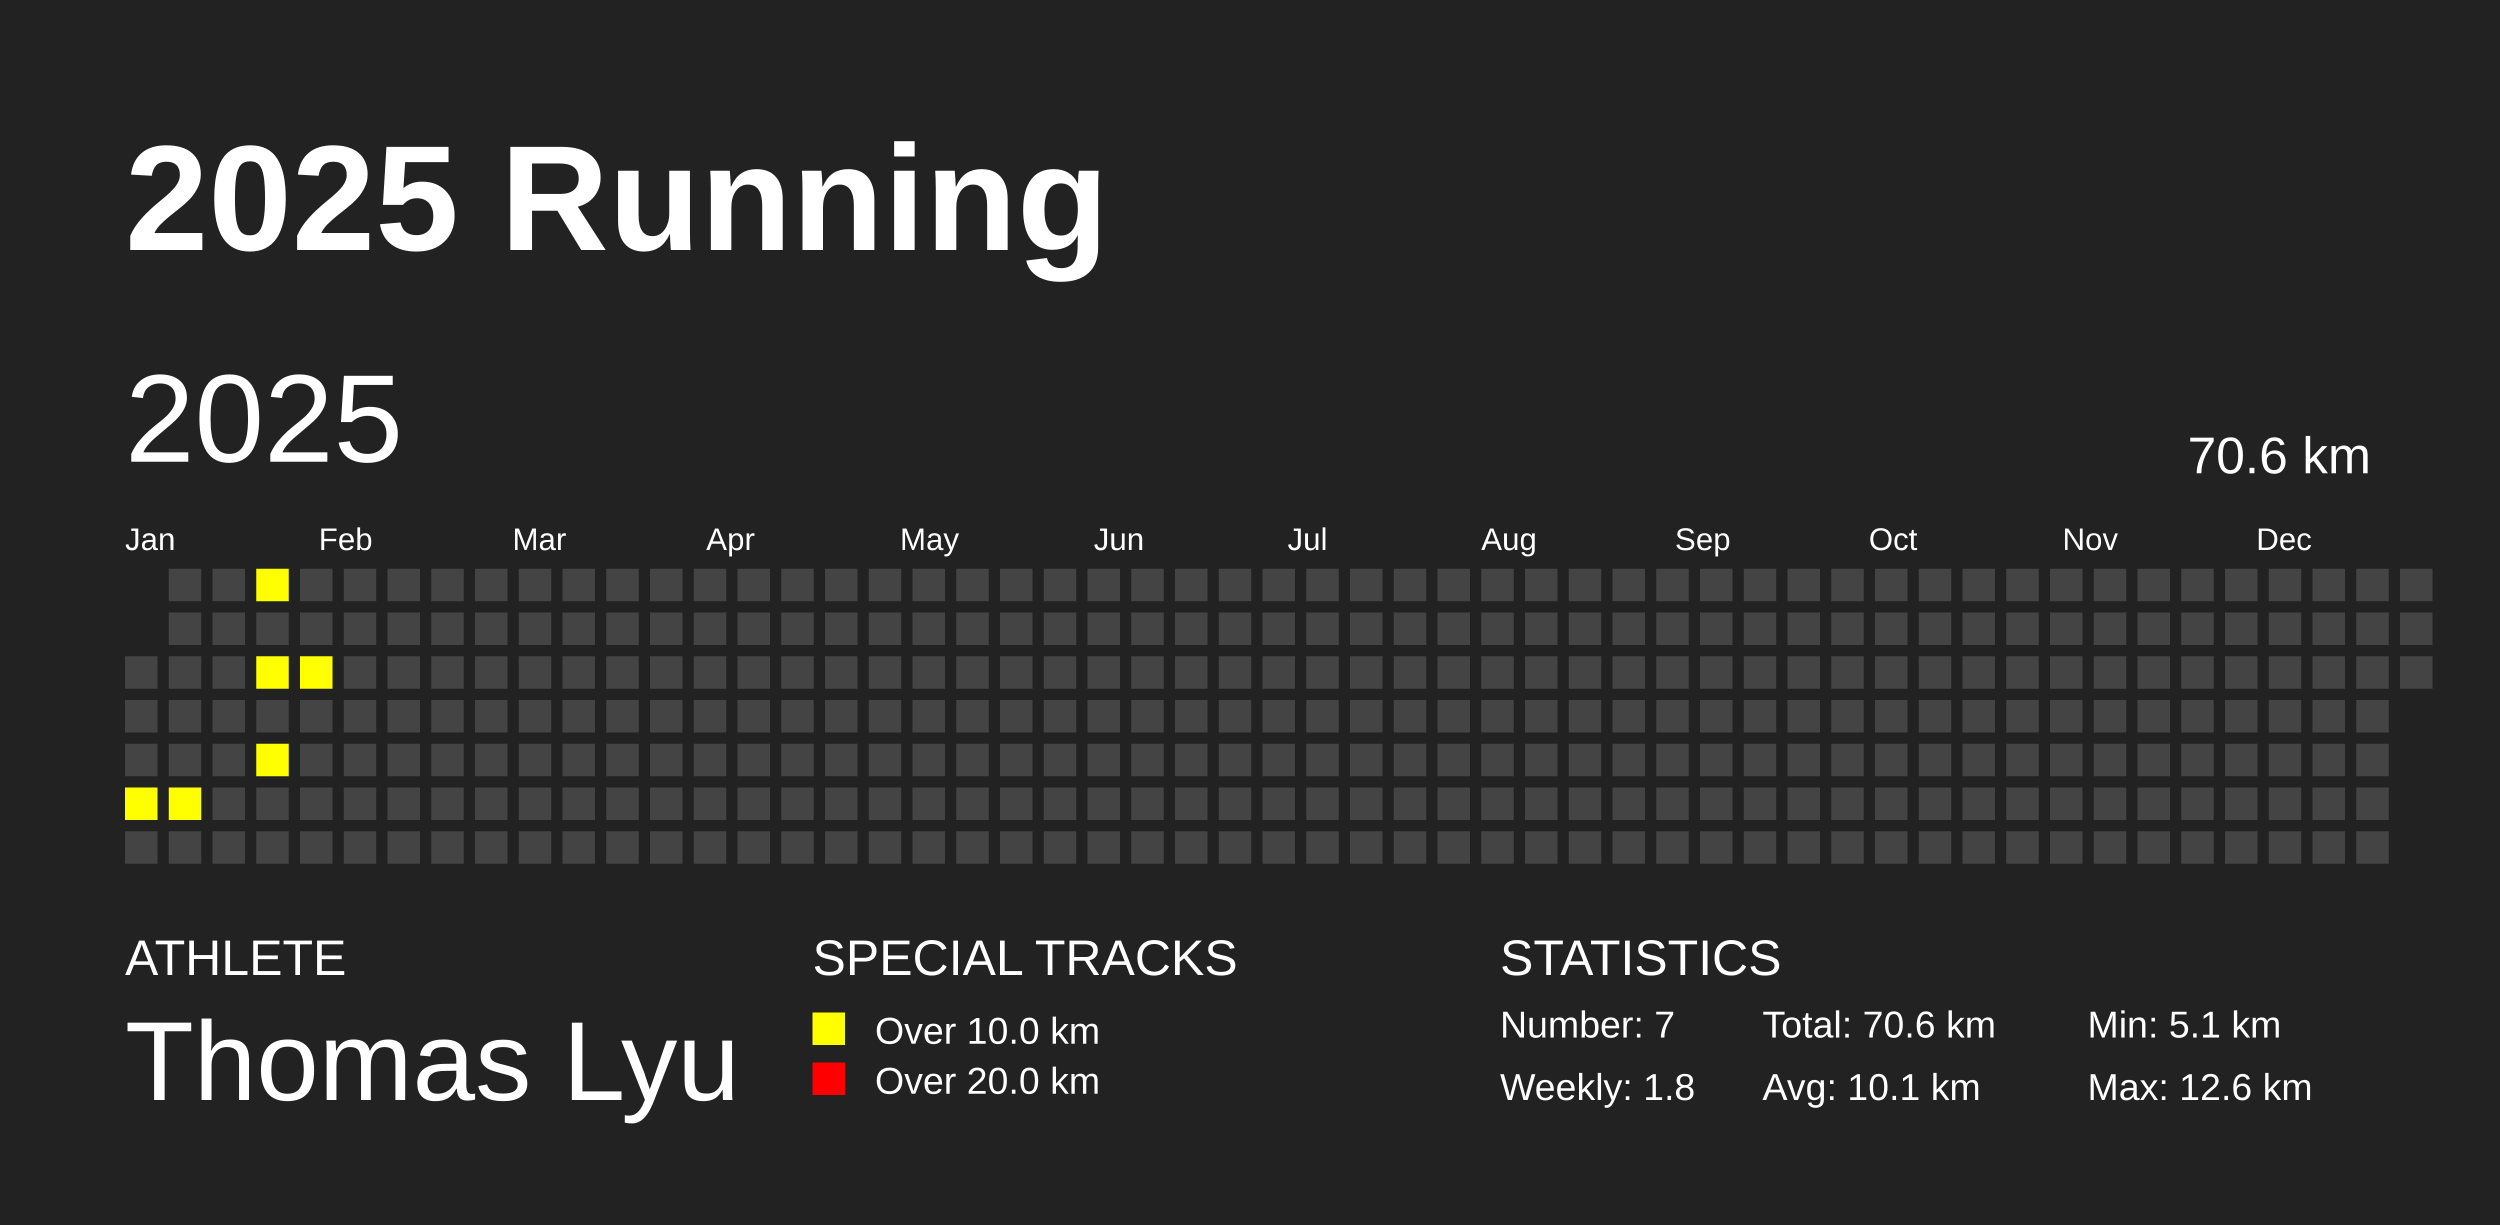
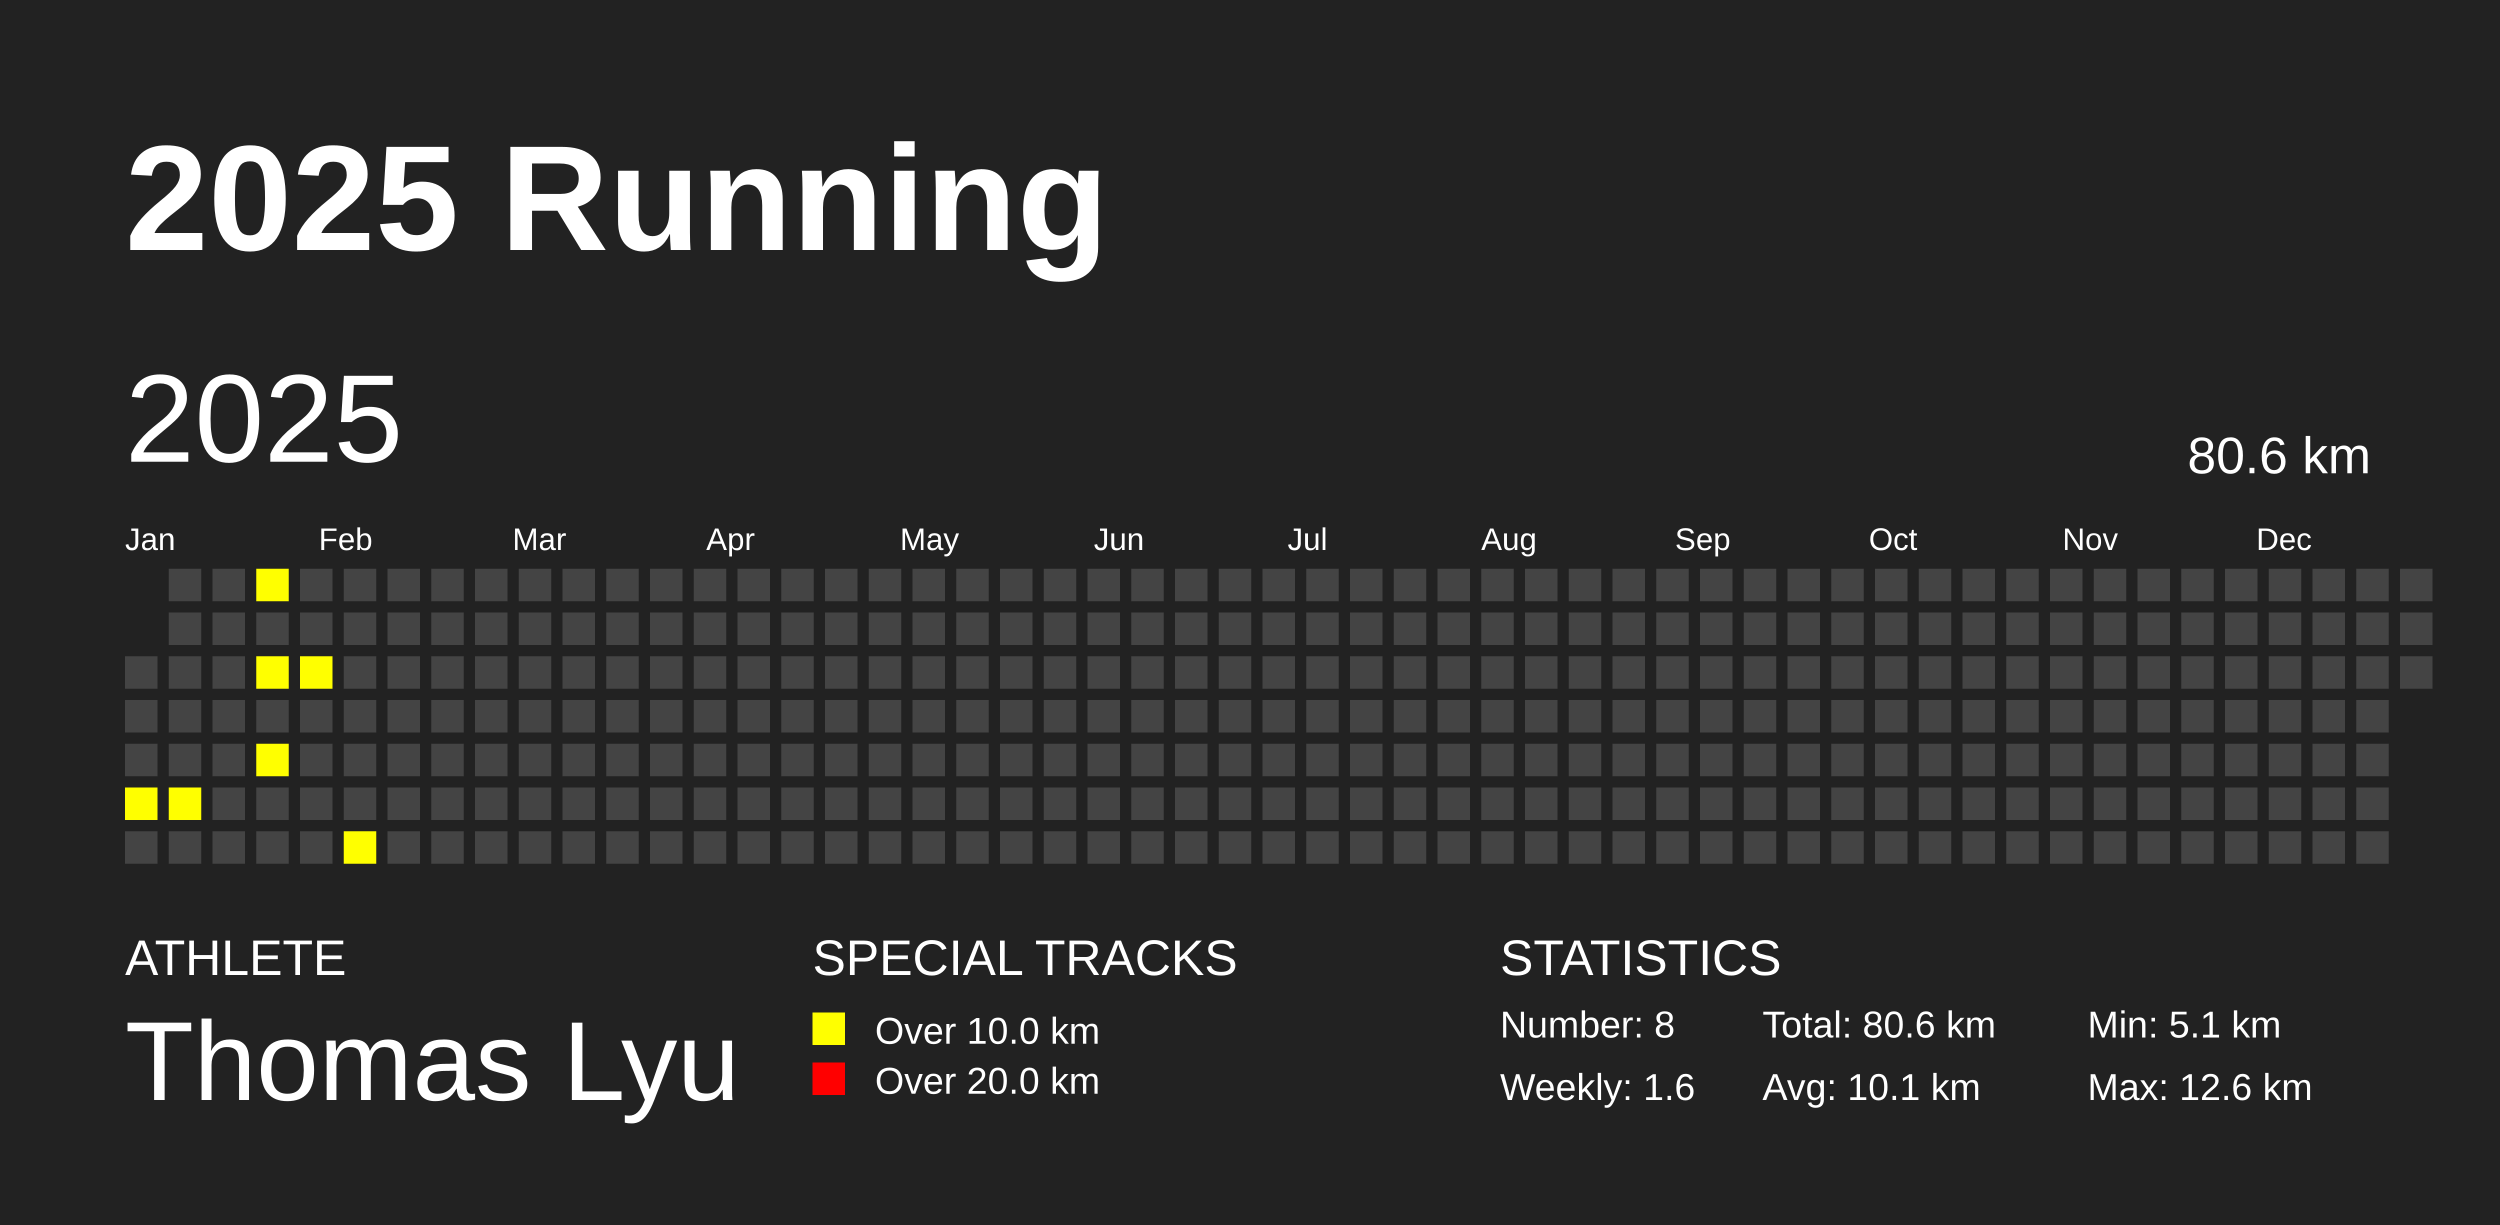
<svg xmlns="http://www.w3.org/2000/svg" baseProfile="full" height="98mm" version="1.1" viewBox="0,0,200,98" width="200mm">
  <defs />
  <rect fill="#222222" height="98" width="200" x="0" y="0" />
  <text fill="#FFFFFF" style="font-size:12px; font-family:Arial; font-weight:bold;" x="10" y="20">2025 Running</text>
  <text fill="#FFFFFF" style="font-size:4px; font-family:Arial" x="10" y="78">ATHLETE</text>
  <text fill="#FFFFFF" style="font-size:9px; font-family:Arial" x="10" y="88">Thomas Lyu</text>
  <text fill="#FFFFFF" style="font-size:4px; font-family:Arial" x="65" y="78">SPECIAL TRACKS</text>
  <rect fill="yellow" height="2.6" width="2.6" x="65" y="81" />
  <text fill="#FFFFFF" style="font-size:3px; font-family:Arial" x="70" y="83.5">Over 10.0 km</text>
  <rect fill="red" height="2.6" width="2.6" x="65" y="85" />
  <text fill="#FFFFFF" style="font-size:3px; font-family:Arial" x="70" y="87.5">Over 20.0 km</text>
  <text fill="#FFFFFF" style="font-size:4px; font-family:Arial" x="120" y="78">STATISTICS</text>
-   <text fill="#FFFFFF" style="font-size:3px; font-family:Arial" x="120" y="83">Number: 7</text>
-   <text fill="#FFFFFF" style="font-size:3px; font-family:Arial" x="120" y="88">Weekly: 1.8</text>
-   <text fill="#FFFFFF" style="font-size:3px; font-family:Arial" x="141" y="83">Total: 70.6 km</text>
+   <text fill="#FFFFFF" style="font-size:3px; font-family:Arial" x="120" y="83">Number: 8</text>
+   <text fill="#FFFFFF" style="font-size:3px; font-family:Arial" x="120" y="88">Weekly: 1.6</text>
+   <text fill="#FFFFFF" style="font-size:3px; font-family:Arial" x="141" y="83">Total: 80.6 km</text>
  <text fill="#FFFFFF" style="font-size:3px; font-family:Arial" x="141" y="88">Avg: 10.1 km</text>
  <text fill="#FFFFFF" style="font-size:3px; font-family:Arial" x="167" y="83">Min: 5.1 km</text>
  <text fill="#FFFFFF" style="font-size:3px; font-family:Arial" x="167" y="88">Max: 12.6 km</text>
  <text dominant-baseline="hanging" fill="#FFFFFF" style="font-size:10.0px; font-family:Arial;" x="10" y="30">2025</text>
-   <text dominant-baseline="hanging" fill="#FFFFFF" style="font-size:4.125px; font-family:Arial;" x="175" y="35">70.6 km</text>
+   <text dominant-baseline="hanging" fill="#FFFFFF" style="font-size:4.125px; font-family:Arial;" x="175" y="35">80.6 km</text>
  <text fill="#FFFFFF" style="font-size:2.5px; font-family:Arial" x="10.0" y="44">Jan</text>
  <text fill="#FFFFFF" style="font-size:2.5px; font-family:Arial" x="25.5" y="44">Feb</text>
  <text fill="#FFFFFF" style="font-size:2.5px; font-family:Arial" x="41.0" y="44">Mar</text>
  <text fill="#FFFFFF" style="font-size:2.5px; font-family:Arial" x="56.5" y="44">Apr</text>
  <text fill="#FFFFFF" style="font-size:2.5px; font-family:Arial" x="72.0" y="44">May</text>
  <text fill="#FFFFFF" style="font-size:2.5px; font-family:Arial" x="87.5" y="44">Jun</text>
  <text fill="#FFFFFF" style="font-size:2.5px; font-family:Arial" x="103.0" y="44">Jul</text>
  <text fill="#FFFFFF" style="font-size:2.5px; font-family:Arial" x="118.5" y="44">Aug</text>
  <text fill="#FFFFFF" style="font-size:2.5px; font-family:Arial" x="134.0" y="44">Sep</text>
  <text fill="#FFFFFF" style="font-size:2.5px; font-family:Arial" x="149.5" y="44">Oct</text>
  <text fill="#FFFFFF" style="font-size:2.5px; font-family:Arial" x="165.0" y="44">Nov</text>
  <text fill="#FFFFFF" style="font-size:2.5px; font-family:Arial" x="180.5" y="44">Dec</text>
  <rect fill="#444444" height="2.6" width="2.6" x="10.0" y="52.5" />
  <rect fill="#444444" height="2.6" width="2.6" x="10.0" y="56.0" />
  <rect fill="#444444" height="2.6" width="2.6" x="10.0" y="59.5" />
  <rect fill="yellow" height="2.6" width="2.6" x="10.0" y="63.0" />
  <rect fill="#444444" height="2.6" width="2.6" x="10.0" y="66.5" />
  <rect fill="#444444" height="2.6" width="2.6" x="13.5" y="45.5" />
  <rect fill="#444444" height="2.6" width="2.6" x="13.5" y="49.0" />
  <rect fill="#444444" height="2.6" width="2.6" x="13.5" y="52.5" />
  <rect fill="#444444" height="2.6" width="2.6" x="13.5" y="56.0" />
  <rect fill="#444444" height="2.6" width="2.6" x="13.5" y="59.5" />
  <rect fill="yellow" height="2.6" width="2.6" x="13.5" y="63.0" />
  <rect fill="#444444" height="2.6" width="2.6" x="13.5" y="66.5" />
  <rect fill="#444444" height="2.6" width="2.6" x="17.0" y="45.5" />
  <rect fill="#444444" height="2.6" width="2.6" x="17.0" y="49.0" />
  <rect fill="#444444" height="2.6" width="2.6" x="17.0" y="52.5" />
  <rect fill="#444444" height="2.6" width="2.6" x="17.0" y="56.0" />
  <rect fill="#444444" height="2.6" width="2.6" x="17.0" y="59.5" />
  <rect fill="#444444" height="2.6" width="2.6" x="17.0" y="63.0" />
  <rect fill="#444444" height="2.6" width="2.6" x="17.0" y="66.5" />
  <rect fill="yellow" height="2.6" width="2.6" x="20.5" y="45.5" />
  <rect fill="#444444" height="2.6" width="2.6" x="20.5" y="49.0" />
  <rect fill="yellow" height="2.6" width="2.6" x="20.5" y="52.5" />
  <rect fill="#444444" height="2.6" width="2.6" x="20.5" y="56.0" />
  <rect fill="yellow" height="2.6" width="2.6" x="20.5" y="59.5" />
  <rect fill="#444444" height="2.6" width="2.6" x="20.5" y="63.0" />
  <rect fill="#444444" height="2.6" width="2.6" x="20.5" y="66.5" />
  <rect fill="#444444" height="2.6" width="2.6" x="24.0" y="45.5" />
  <rect fill="#444444" height="2.6" width="2.6" x="24.0" y="49.0" />
  <rect fill="yellow" height="2.6" width="2.6" x="24.0" y="52.5" />
  <rect fill="#444444" height="2.6" width="2.6" x="24.0" y="56.0" />
  <rect fill="#444444" height="2.6" width="2.6" x="24.0" y="59.5" />
  <rect fill="#444444" height="2.6" width="2.6" x="24.0" y="63.0" />
  <rect fill="#444444" height="2.6" width="2.6" x="24.0" y="66.5" />
  <rect fill="#444444" height="2.6" width="2.6" x="27.5" y="45.5" />
  <rect fill="#444444" height="2.6" width="2.6" x="27.5" y="49.0" />
  <rect fill="#444444" height="2.6" width="2.6" x="27.5" y="52.5" />
  <rect fill="#444444" height="2.6" width="2.6" x="27.5" y="56.0" />
  <rect fill="#444444" height="2.6" width="2.6" x="27.5" y="59.5" />
  <rect fill="#444444" height="2.6" width="2.6" x="27.5" y="63.0" />
-   <rect fill="#444444" height="2.6" width="2.6" x="27.5" y="66.5" />
+   <rect fill="yellow" height="2.6" width="2.6" x="27.5" y="66.5" />
  <rect fill="#444444" height="2.6" width="2.6" x="31.0" y="45.5" />
  <rect fill="#444444" height="2.6" width="2.6" x="31.0" y="49.0" />
  <rect fill="#444444" height="2.6" width="2.6" x="31.0" y="52.5" />
  <rect fill="#444444" height="2.6" width="2.6" x="31.0" y="56.0" />
  <rect fill="#444444" height="2.6" width="2.6" x="31.0" y="59.5" />
  <rect fill="#444444" height="2.6" width="2.6" x="31.0" y="63.0" />
  <rect fill="#444444" height="2.6" width="2.6" x="31.0" y="66.5" />
  <rect fill="#444444" height="2.6" width="2.6" x="34.5" y="45.5" />
  <rect fill="#444444" height="2.6" width="2.6" x="34.5" y="49.0" />
  <rect fill="#444444" height="2.6" width="2.6" x="34.5" y="52.5" />
  <rect fill="#444444" height="2.6" width="2.6" x="34.5" y="56.0" />
  <rect fill="#444444" height="2.6" width="2.6" x="34.5" y="59.5" />
  <rect fill="#444444" height="2.6" width="2.6" x="34.5" y="63.0" />
  <rect fill="#444444" height="2.6" width="2.6" x="34.5" y="66.5" />
  <rect fill="#444444" height="2.6" width="2.6" x="38.0" y="45.5" />
  <rect fill="#444444" height="2.6" width="2.6" x="38.0" y="49.0" />
  <rect fill="#444444" height="2.6" width="2.6" x="38.0" y="52.5" />
  <rect fill="#444444" height="2.6" width="2.6" x="38.0" y="56.0" />
  <rect fill="#444444" height="2.6" width="2.6" x="38.0" y="59.5" />
  <rect fill="#444444" height="2.6" width="2.6" x="38.0" y="63.0" />
  <rect fill="#444444" height="2.6" width="2.6" x="38.0" y="66.5" />
  <rect fill="#444444" height="2.6" width="2.6" x="41.5" y="45.5" />
  <rect fill="#444444" height="2.6" width="2.6" x="41.5" y="49.0" />
  <rect fill="#444444" height="2.6" width="2.6" x="41.5" y="52.5" />
  <rect fill="#444444" height="2.6" width="2.6" x="41.5" y="56.0" />
  <rect fill="#444444" height="2.6" width="2.6" x="41.5" y="59.5" />
  <rect fill="#444444" height="2.6" width="2.6" x="41.5" y="63.0" />
  <rect fill="#444444" height="2.6" width="2.6" x="41.5" y="66.5" />
  <rect fill="#444444" height="2.6" width="2.6" x="45.0" y="45.5" />
  <rect fill="#444444" height="2.6" width="2.6" x="45.0" y="49.0" />
  <rect fill="#444444" height="2.6" width="2.6" x="45.0" y="52.5" />
  <rect fill="#444444" height="2.6" width="2.6" x="45.0" y="56.0" />
  <rect fill="#444444" height="2.6" width="2.6" x="45.0" y="59.5" />
  <rect fill="#444444" height="2.6" width="2.6" x="45.0" y="63.0" />
  <rect fill="#444444" height="2.6" width="2.6" x="45.0" y="66.5" />
  <rect fill="#444444" height="2.6" width="2.6" x="48.5" y="45.5" />
  <rect fill="#444444" height="2.6" width="2.6" x="48.5" y="49.0" />
  <rect fill="#444444" height="2.6" width="2.6" x="48.5" y="52.5" />
  <rect fill="#444444" height="2.6" width="2.6" x="48.5" y="56.0" />
  <rect fill="#444444" height="2.6" width="2.6" x="48.5" y="59.5" />
  <rect fill="#444444" height="2.6" width="2.6" x="48.5" y="63.0" />
  <rect fill="#444444" height="2.6" width="2.6" x="48.5" y="66.5" />
  <rect fill="#444444" height="2.6" width="2.6" x="52.0" y="45.5" />
  <rect fill="#444444" height="2.6" width="2.6" x="52.0" y="49.0" />
  <rect fill="#444444" height="2.6" width="2.6" x="52.0" y="52.5" />
  <rect fill="#444444" height="2.6" width="2.6" x="52.0" y="56.0" />
  <rect fill="#444444" height="2.6" width="2.6" x="52.0" y="59.5" />
  <rect fill="#444444" height="2.6" width="2.6" x="52.0" y="63.0" />
  <rect fill="#444444" height="2.6" width="2.6" x="52.0" y="66.5" />
  <rect fill="#444444" height="2.6" width="2.6" x="55.5" y="45.5" />
  <rect fill="#444444" height="2.6" width="2.6" x="55.5" y="49.0" />
  <rect fill="#444444" height="2.6" width="2.6" x="55.5" y="52.5" />
  <rect fill="#444444" height="2.6" width="2.6" x="55.5" y="56.0" />
  <rect fill="#444444" height="2.6" width="2.6" x="55.5" y="59.5" />
  <rect fill="#444444" height="2.6" width="2.6" x="55.5" y="63.0" />
  <rect fill="#444444" height="2.6" width="2.6" x="55.5" y="66.5" />
  <rect fill="#444444" height="2.6" width="2.6" x="59.0" y="45.5" />
  <rect fill="#444444" height="2.6" width="2.6" x="59.0" y="49.0" />
  <rect fill="#444444" height="2.6" width="2.6" x="59.0" y="52.5" />
  <rect fill="#444444" height="2.6" width="2.6" x="59.0" y="56.0" />
  <rect fill="#444444" height="2.6" width="2.6" x="59.0" y="59.5" />
  <rect fill="#444444" height="2.6" width="2.6" x="59.0" y="63.0" />
  <rect fill="#444444" height="2.6" width="2.6" x="59.0" y="66.5" />
  <rect fill="#444444" height="2.6" width="2.6" x="62.5" y="45.5" />
  <rect fill="#444444" height="2.6" width="2.6" x="62.5" y="49.0" />
  <rect fill="#444444" height="2.6" width="2.6" x="62.5" y="52.5" />
  <rect fill="#444444" height="2.6" width="2.6" x="62.5" y="56.0" />
  <rect fill="#444444" height="2.6" width="2.6" x="62.5" y="59.5" />
  <rect fill="#444444" height="2.6" width="2.6" x="62.5" y="63.0" />
  <rect fill="#444444" height="2.6" width="2.6" x="62.5" y="66.5" />
  <rect fill="#444444" height="2.6" width="2.6" x="66.0" y="45.5" />
  <rect fill="#444444" height="2.6" width="2.6" x="66.0" y="49.0" />
  <rect fill="#444444" height="2.6" width="2.6" x="66.0" y="52.5" />
  <rect fill="#444444" height="2.6" width="2.6" x="66.0" y="56.0" />
  <rect fill="#444444" height="2.6" width="2.6" x="66.0" y="59.5" />
  <rect fill="#444444" height="2.6" width="2.6" x="66.0" y="63.0" />
  <rect fill="#444444" height="2.6" width="2.6" x="66.0" y="66.5" />
  <rect fill="#444444" height="2.6" width="2.6" x="69.5" y="45.5" />
  <rect fill="#444444" height="2.6" width="2.6" x="69.5" y="49.0" />
  <rect fill="#444444" height="2.6" width="2.6" x="69.5" y="52.5" />
  <rect fill="#444444" height="2.6" width="2.6" x="69.5" y="56.0" />
  <rect fill="#444444" height="2.6" width="2.6" x="69.5" y="59.5" />
  <rect fill="#444444" height="2.6" width="2.6" x="69.5" y="63.0" />
  <rect fill="#444444" height="2.6" width="2.6" x="69.5" y="66.5" />
  <rect fill="#444444" height="2.6" width="2.6" x="73.0" y="45.5" />
  <rect fill="#444444" height="2.6" width="2.6" x="73.0" y="49.0" />
  <rect fill="#444444" height="2.6" width="2.6" x="73.0" y="52.5" />
  <rect fill="#444444" height="2.6" width="2.6" x="73.0" y="56.0" />
  <rect fill="#444444" height="2.6" width="2.6" x="73.0" y="59.5" />
  <rect fill="#444444" height="2.6" width="2.6" x="73.0" y="63.0" />
  <rect fill="#444444" height="2.6" width="2.6" x="73.0" y="66.5" />
  <rect fill="#444444" height="2.6" width="2.6" x="76.5" y="45.5" />
  <rect fill="#444444" height="2.6" width="2.6" x="76.5" y="49.0" />
  <rect fill="#444444" height="2.6" width="2.6" x="76.5" y="52.5" />
  <rect fill="#444444" height="2.6" width="2.6" x="76.5" y="56.0" />
  <rect fill="#444444" height="2.6" width="2.6" x="76.5" y="59.5" />
  <rect fill="#444444" height="2.6" width="2.6" x="76.5" y="63.0" />
  <rect fill="#444444" height="2.6" width="2.6" x="76.5" y="66.5" />
  <rect fill="#444444" height="2.6" width="2.6" x="80.0" y="45.5" />
  <rect fill="#444444" height="2.6" width="2.6" x="80.0" y="49.0" />
  <rect fill="#444444" height="2.6" width="2.6" x="80.0" y="52.5" />
  <rect fill="#444444" height="2.6" width="2.6" x="80.0" y="56.0" />
  <rect fill="#444444" height="2.6" width="2.6" x="80.0" y="59.5" />
  <rect fill="#444444" height="2.6" width="2.6" x="80.0" y="63.0" />
  <rect fill="#444444" height="2.6" width="2.6" x="80.0" y="66.5" />
  <rect fill="#444444" height="2.6" width="2.6" x="83.5" y="45.5" />
  <rect fill="#444444" height="2.6" width="2.6" x="83.5" y="49.0" />
  <rect fill="#444444" height="2.6" width="2.6" x="83.5" y="52.5" />
  <rect fill="#444444" height="2.6" width="2.6" x="83.5" y="56.0" />
  <rect fill="#444444" height="2.6" width="2.6" x="83.5" y="59.5" />
  <rect fill="#444444" height="2.6" width="2.6" x="83.5" y="63.0" />
  <rect fill="#444444" height="2.6" width="2.6" x="83.5" y="66.5" />
  <rect fill="#444444" height="2.6" width="2.6" x="87.0" y="45.5" />
  <rect fill="#444444" height="2.6" width="2.6" x="87.0" y="49.0" />
  <rect fill="#444444" height="2.6" width="2.6" x="87.0" y="52.5" />
  <rect fill="#444444" height="2.6" width="2.6" x="87.0" y="56.0" />
  <rect fill="#444444" height="2.6" width="2.6" x="87.0" y="59.5" />
  <rect fill="#444444" height="2.6" width="2.6" x="87.0" y="63.0" />
  <rect fill="#444444" height="2.6" width="2.6" x="87.0" y="66.5" />
  <rect fill="#444444" height="2.6" width="2.6" x="90.5" y="45.5" />
  <rect fill="#444444" height="2.6" width="2.6" x="90.5" y="49.0" />
  <rect fill="#444444" height="2.6" width="2.6" x="90.5" y="52.5" />
  <rect fill="#444444" height="2.6" width="2.6" x="90.5" y="56.0" />
  <rect fill="#444444" height="2.6" width="2.6" x="90.5" y="59.5" />
  <rect fill="#444444" height="2.6" width="2.6" x="90.5" y="63.0" />
  <rect fill="#444444" height="2.6" width="2.6" x="90.5" y="66.5" />
  <rect fill="#444444" height="2.6" width="2.6" x="94.0" y="45.5" />
  <rect fill="#444444" height="2.6" width="2.6" x="94.0" y="49.0" />
  <rect fill="#444444" height="2.6" width="2.6" x="94.0" y="52.5" />
  <rect fill="#444444" height="2.6" width="2.6" x="94.0" y="56.0" />
  <rect fill="#444444" height="2.6" width="2.6" x="94.0" y="59.5" />
  <rect fill="#444444" height="2.6" width="2.6" x="94.0" y="63.0" />
  <rect fill="#444444" height="2.6" width="2.6" x="94.0" y="66.5" />
  <rect fill="#444444" height="2.6" width="2.6" x="97.5" y="45.5" />
  <rect fill="#444444" height="2.6" width="2.6" x="97.5" y="49.0" />
  <rect fill="#444444" height="2.6" width="2.6" x="97.5" y="52.5" />
  <rect fill="#444444" height="2.6" width="2.6" x="97.5" y="56.0" />
  <rect fill="#444444" height="2.6" width="2.6" x="97.5" y="59.5" />
  <rect fill="#444444" height="2.6" width="2.6" x="97.5" y="63.0" />
  <rect fill="#444444" height="2.6" width="2.6" x="97.5" y="66.5" />
  <rect fill="#444444" height="2.6" width="2.6" x="101.0" y="45.5" />
  <rect fill="#444444" height="2.6" width="2.6" x="101.0" y="49.0" />
  <rect fill="#444444" height="2.6" width="2.6" x="101.0" y="52.5" />
  <rect fill="#444444" height="2.6" width="2.6" x="101.0" y="56.0" />
  <rect fill="#444444" height="2.6" width="2.6" x="101.0" y="59.5" />
  <rect fill="#444444" height="2.6" width="2.6" x="101.0" y="63.0" />
  <rect fill="#444444" height="2.6" width="2.6" x="101.0" y="66.5" />
  <rect fill="#444444" height="2.6" width="2.6" x="104.5" y="45.5" />
  <rect fill="#444444" height="2.6" width="2.6" x="104.5" y="49.0" />
  <rect fill="#444444" height="2.6" width="2.6" x="104.5" y="52.5" />
  <rect fill="#444444" height="2.6" width="2.6" x="104.5" y="56.0" />
  <rect fill="#444444" height="2.6" width="2.6" x="104.5" y="59.5" />
  <rect fill="#444444" height="2.6" width="2.6" x="104.5" y="63.0" />
  <rect fill="#444444" height="2.6" width="2.6" x="104.5" y="66.5" />
  <rect fill="#444444" height="2.6" width="2.6" x="108.0" y="45.5" />
  <rect fill="#444444" height="2.6" width="2.6" x="108.0" y="49.0" />
  <rect fill="#444444" height="2.6" width="2.6" x="108.0" y="52.5" />
  <rect fill="#444444" height="2.6" width="2.6" x="108.0" y="56.0" />
  <rect fill="#444444" height="2.6" width="2.6" x="108.0" y="59.5" />
  <rect fill="#444444" height="2.6" width="2.6" x="108.0" y="63.0" />
  <rect fill="#444444" height="2.6" width="2.6" x="108.0" y="66.5" />
  <rect fill="#444444" height="2.6" width="2.6" x="111.5" y="45.5" />
  <rect fill="#444444" height="2.6" width="2.6" x="111.5" y="49.0" />
  <rect fill="#444444" height="2.6" width="2.6" x="111.5" y="52.5" />
  <rect fill="#444444" height="2.6" width="2.6" x="111.5" y="56.0" />
  <rect fill="#444444" height="2.6" width="2.6" x="111.5" y="59.5" />
  <rect fill="#444444" height="2.6" width="2.6" x="111.5" y="63.0" />
  <rect fill="#444444" height="2.6" width="2.6" x="111.5" y="66.5" />
  <rect fill="#444444" height="2.6" width="2.6" x="115.0" y="45.5" />
  <rect fill="#444444" height="2.6" width="2.6" x="115.0" y="49.0" />
  <rect fill="#444444" height="2.6" width="2.6" x="115.0" y="52.5" />
  <rect fill="#444444" height="2.6" width="2.6" x="115.0" y="56.0" />
  <rect fill="#444444" height="2.6" width="2.6" x="115.0" y="59.5" />
  <rect fill="#444444" height="2.6" width="2.6" x="115.0" y="63.0" />
  <rect fill="#444444" height="2.6" width="2.6" x="115.0" y="66.5" />
  <rect fill="#444444" height="2.6" width="2.6" x="118.5" y="45.5" />
  <rect fill="#444444" height="2.6" width="2.6" x="118.5" y="49.0" />
  <rect fill="#444444" height="2.6" width="2.6" x="118.5" y="52.5" />
  <rect fill="#444444" height="2.6" width="2.6" x="118.5" y="56.0" />
  <rect fill="#444444" height="2.6" width="2.6" x="118.5" y="59.5" />
  <rect fill="#444444" height="2.6" width="2.6" x="118.5" y="63.0" />
  <rect fill="#444444" height="2.6" width="2.6" x="118.5" y="66.5" />
  <rect fill="#444444" height="2.6" width="2.6" x="122.0" y="45.5" />
  <rect fill="#444444" height="2.6" width="2.6" x="122.0" y="49.0" />
  <rect fill="#444444" height="2.6" width="2.6" x="122.0" y="52.5" />
  <rect fill="#444444" height="2.6" width="2.6" x="122.0" y="56.0" />
  <rect fill="#444444" height="2.6" width="2.6" x="122.0" y="59.5" />
  <rect fill="#444444" height="2.6" width="2.6" x="122.0" y="63.0" />
  <rect fill="#444444" height="2.6" width="2.6" x="122.0" y="66.5" />
  <rect fill="#444444" height="2.6" width="2.6" x="125.5" y="45.5" />
  <rect fill="#444444" height="2.6" width="2.6" x="125.5" y="49.0" />
  <rect fill="#444444" height="2.6" width="2.6" x="125.5" y="52.5" />
  <rect fill="#444444" height="2.6" width="2.6" x="125.5" y="56.0" />
  <rect fill="#444444" height="2.6" width="2.6" x="125.5" y="59.5" />
  <rect fill="#444444" height="2.6" width="2.6" x="125.5" y="63.0" />
  <rect fill="#444444" height="2.6" width="2.6" x="125.5" y="66.5" />
  <rect fill="#444444" height="2.6" width="2.6" x="129.0" y="45.5" />
  <rect fill="#444444" height="2.6" width="2.6" x="129.0" y="49.0" />
  <rect fill="#444444" height="2.6" width="2.6" x="129.0" y="52.5" />
  <rect fill="#444444" height="2.6" width="2.6" x="129.0" y="56.0" />
  <rect fill="#444444" height="2.6" width="2.6" x="129.0" y="59.5" />
  <rect fill="#444444" height="2.6" width="2.6" x="129.0" y="63.0" />
  <rect fill="#444444" height="2.6" width="2.6" x="129.0" y="66.5" />
  <rect fill="#444444" height="2.6" width="2.6" x="132.5" y="45.5" />
  <rect fill="#444444" height="2.6" width="2.6" x="132.5" y="49.0" />
  <rect fill="#444444" height="2.6" width="2.6" x="132.5" y="52.5" />
  <rect fill="#444444" height="2.6" width="2.6" x="132.5" y="56.0" />
  <rect fill="#444444" height="2.6" width="2.6" x="132.5" y="59.5" />
  <rect fill="#444444" height="2.6" width="2.6" x="132.5" y="63.0" />
  <rect fill="#444444" height="2.6" width="2.6" x="132.5" y="66.5" />
  <rect fill="#444444" height="2.6" width="2.6" x="136.0" y="45.5" />
  <rect fill="#444444" height="2.6" width="2.6" x="136.0" y="49.0" />
  <rect fill="#444444" height="2.6" width="2.6" x="136.0" y="52.5" />
  <rect fill="#444444" height="2.6" width="2.6" x="136.0" y="56.0" />
  <rect fill="#444444" height="2.6" width="2.6" x="136.0" y="59.5" />
  <rect fill="#444444" height="2.6" width="2.6" x="136.0" y="63.0" />
  <rect fill="#444444" height="2.6" width="2.6" x="136.0" y="66.5" />
  <rect fill="#444444" height="2.6" width="2.6" x="139.5" y="45.5" />
  <rect fill="#444444" height="2.6" width="2.6" x="139.5" y="49.0" />
  <rect fill="#444444" height="2.6" width="2.6" x="139.5" y="52.5" />
  <rect fill="#444444" height="2.6" width="2.6" x="139.5" y="56.0" />
  <rect fill="#444444" height="2.6" width="2.6" x="139.5" y="59.5" />
  <rect fill="#444444" height="2.6" width="2.6" x="139.5" y="63.0" />
  <rect fill="#444444" height="2.6" width="2.6" x="139.5" y="66.5" />
  <rect fill="#444444" height="2.6" width="2.6" x="143.0" y="45.5" />
  <rect fill="#444444" height="2.6" width="2.6" x="143.0" y="49.0" />
  <rect fill="#444444" height="2.6" width="2.6" x="143.0" y="52.5" />
  <rect fill="#444444" height="2.6" width="2.6" x="143.0" y="56.0" />
  <rect fill="#444444" height="2.6" width="2.6" x="143.0" y="59.5" />
  <rect fill="#444444" height="2.6" width="2.6" x="143.0" y="63.0" />
  <rect fill="#444444" height="2.6" width="2.6" x="143.0" y="66.5" />
  <rect fill="#444444" height="2.6" width="2.6" x="146.5" y="45.5" />
  <rect fill="#444444" height="2.6" width="2.6" x="146.5" y="49.0" />
  <rect fill="#444444" height="2.6" width="2.6" x="146.5" y="52.5" />
  <rect fill="#444444" height="2.6" width="2.6" x="146.5" y="56.0" />
  <rect fill="#444444" height="2.6" width="2.6" x="146.5" y="59.5" />
  <rect fill="#444444" height="2.6" width="2.6" x="146.5" y="63.0" />
  <rect fill="#444444" height="2.6" width="2.6" x="146.5" y="66.5" />
  <rect fill="#444444" height="2.6" width="2.6" x="150.0" y="45.5" />
  <rect fill="#444444" height="2.6" width="2.6" x="150.0" y="49.0" />
  <rect fill="#444444" height="2.6" width="2.6" x="150.0" y="52.5" />
  <rect fill="#444444" height="2.6" width="2.6" x="150.0" y="56.0" />
  <rect fill="#444444" height="2.6" width="2.6" x="150.0" y="59.5" />
  <rect fill="#444444" height="2.6" width="2.6" x="150.0" y="63.0" />
  <rect fill="#444444" height="2.6" width="2.6" x="150.0" y="66.5" />
  <rect fill="#444444" height="2.6" width="2.6" x="153.5" y="45.5" />
  <rect fill="#444444" height="2.6" width="2.6" x="153.5" y="49.0" />
  <rect fill="#444444" height="2.6" width="2.6" x="153.5" y="52.5" />
  <rect fill="#444444" height="2.6" width="2.6" x="153.5" y="56.0" />
  <rect fill="#444444" height="2.6" width="2.6" x="153.5" y="59.5" />
  <rect fill="#444444" height="2.6" width="2.6" x="153.5" y="63.0" />
  <rect fill="#444444" height="2.6" width="2.6" x="153.5" y="66.5" />
  <rect fill="#444444" height="2.6" width="2.6" x="157.0" y="45.5" />
  <rect fill="#444444" height="2.6" width="2.6" x="157.0" y="49.0" />
  <rect fill="#444444" height="2.6" width="2.6" x="157.0" y="52.5" />
  <rect fill="#444444" height="2.6" width="2.6" x="157.0" y="56.0" />
  <rect fill="#444444" height="2.6" width="2.6" x="157.0" y="59.5" />
  <rect fill="#444444" height="2.6" width="2.6" x="157.0" y="63.0" />
  <rect fill="#444444" height="2.6" width="2.6" x="157.0" y="66.5" />
  <rect fill="#444444" height="2.6" width="2.6" x="160.5" y="45.5" />
  <rect fill="#444444" height="2.6" width="2.6" x="160.5" y="49.0" />
  <rect fill="#444444" height="2.6" width="2.6" x="160.5" y="52.5" />
  <rect fill="#444444" height="2.6" width="2.6" x="160.5" y="56.0" />
  <rect fill="#444444" height="2.6" width="2.6" x="160.5" y="59.5" />
  <rect fill="#444444" height="2.6" width="2.6" x="160.5" y="63.0" />
  <rect fill="#444444" height="2.6" width="2.6" x="160.5" y="66.5" />
  <rect fill="#444444" height="2.6" width="2.6" x="164.0" y="45.5" />
  <rect fill="#444444" height="2.6" width="2.6" x="164.0" y="49.0" />
  <rect fill="#444444" height="2.6" width="2.6" x="164.0" y="52.5" />
  <rect fill="#444444" height="2.6" width="2.6" x="164.0" y="56.0" />
  <rect fill="#444444" height="2.6" width="2.6" x="164.0" y="59.5" />
  <rect fill="#444444" height="2.6" width="2.6" x="164.0" y="63.0" />
  <rect fill="#444444" height="2.6" width="2.6" x="164.0" y="66.5" />
  <rect fill="#444444" height="2.6" width="2.6" x="167.5" y="45.5" />
  <rect fill="#444444" height="2.6" width="2.6" x="167.5" y="49.0" />
  <rect fill="#444444" height="2.6" width="2.6" x="167.5" y="52.5" />
  <rect fill="#444444" height="2.6" width="2.6" x="167.5" y="56.0" />
  <rect fill="#444444" height="2.6" width="2.6" x="167.5" y="59.5" />
  <rect fill="#444444" height="2.6" width="2.6" x="167.5" y="63.0" />
  <rect fill="#444444" height="2.6" width="2.6" x="167.5" y="66.5" />
  <rect fill="#444444" height="2.6" width="2.6" x="171.0" y="45.5" />
  <rect fill="#444444" height="2.6" width="2.6" x="171.0" y="49.0" />
  <rect fill="#444444" height="2.6" width="2.6" x="171.0" y="52.5" />
  <rect fill="#444444" height="2.6" width="2.6" x="171.0" y="56.0" />
  <rect fill="#444444" height="2.6" width="2.6" x="171.0" y="59.5" />
  <rect fill="#444444" height="2.6" width="2.6" x="171.0" y="63.0" />
  <rect fill="#444444" height="2.6" width="2.6" x="171.0" y="66.5" />
  <rect fill="#444444" height="2.6" width="2.6" x="174.5" y="45.5" />
  <rect fill="#444444" height="2.6" width="2.6" x="174.5" y="49.0" />
  <rect fill="#444444" height="2.6" width="2.6" x="174.5" y="52.5" />
  <rect fill="#444444" height="2.6" width="2.6" x="174.5" y="56.0" />
  <rect fill="#444444" height="2.6" width="2.6" x="174.5" y="59.5" />
  <rect fill="#444444" height="2.6" width="2.6" x="174.5" y="63.0" />
  <rect fill="#444444" height="2.6" width="2.6" x="174.5" y="66.5" />
  <rect fill="#444444" height="2.6" width="2.6" x="178.0" y="45.5" />
  <rect fill="#444444" height="2.6" width="2.6" x="178.0" y="49.0" />
  <rect fill="#444444" height="2.6" width="2.6" x="178.0" y="52.5" />
  <rect fill="#444444" height="2.6" width="2.6" x="178.0" y="56.0" />
  <rect fill="#444444" height="2.6" width="2.6" x="178.0" y="59.5" />
  <rect fill="#444444" height="2.6" width="2.6" x="178.0" y="63.0" />
  <rect fill="#444444" height="2.6" width="2.6" x="178.0" y="66.5" />
  <rect fill="#444444" height="2.6" width="2.6" x="181.5" y="45.5" />
  <rect fill="#444444" height="2.6" width="2.6" x="181.5" y="49.0" />
  <rect fill="#444444" height="2.6" width="2.6" x="181.5" y="52.5" />
  <rect fill="#444444" height="2.6" width="2.6" x="181.5" y="56.0" />
  <rect fill="#444444" height="2.6" width="2.6" x="181.5" y="59.5" />
  <rect fill="#444444" height="2.6" width="2.6" x="181.5" y="63.0" />
  <rect fill="#444444" height="2.6" width="2.6" x="181.5" y="66.5" />
  <rect fill="#444444" height="2.6" width="2.6" x="185.0" y="45.5" />
  <rect fill="#444444" height="2.6" width="2.6" x="185.0" y="49.0" />
  <rect fill="#444444" height="2.6" width="2.6" x="185.0" y="52.5" />
  <rect fill="#444444" height="2.6" width="2.6" x="185.0" y="56.0" />
  <rect fill="#444444" height="2.6" width="2.6" x="185.0" y="59.5" />
  <rect fill="#444444" height="2.6" width="2.6" x="185.0" y="63.0" />
  <rect fill="#444444" height="2.6" width="2.6" x="185.0" y="66.5" />
  <rect fill="#444444" height="2.6" width="2.6" x="188.5" y="45.5" />
  <rect fill="#444444" height="2.6" width="2.6" x="188.5" y="49.0" />
  <rect fill="#444444" height="2.6" width="2.6" x="188.5" y="52.5" />
  <rect fill="#444444" height="2.6" width="2.6" x="188.5" y="56.0" />
  <rect fill="#444444" height="2.6" width="2.6" x="188.5" y="59.5" />
  <rect fill="#444444" height="2.6" width="2.6" x="188.5" y="63.0" />
  <rect fill="#444444" height="2.6" width="2.6" x="188.5" y="66.5" />
  <rect fill="#444444" height="2.6" width="2.6" x="192.0" y="45.5" />
  <rect fill="#444444" height="2.6" width="2.6" x="192.0" y="49.0" />
  <rect fill="#444444" height="2.6" width="2.6" x="192.0" y="52.5" />
</svg>
